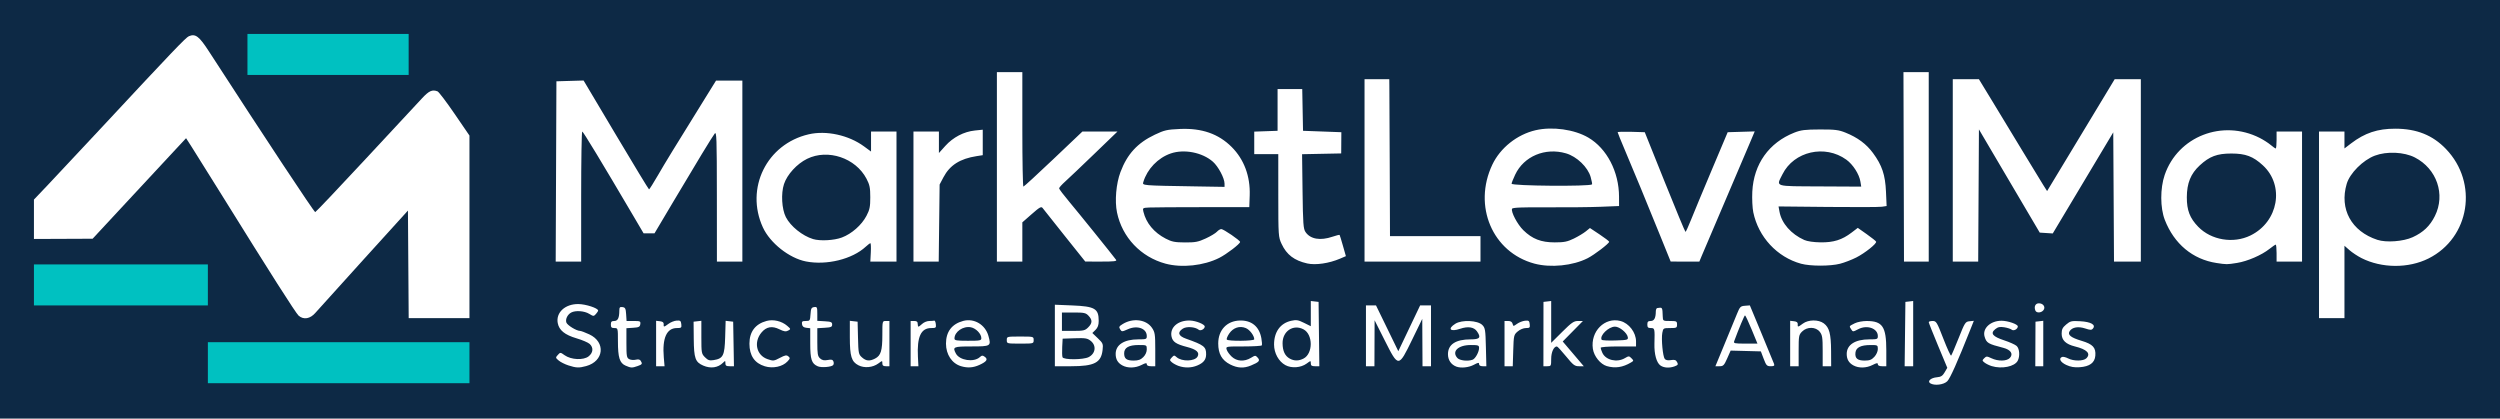
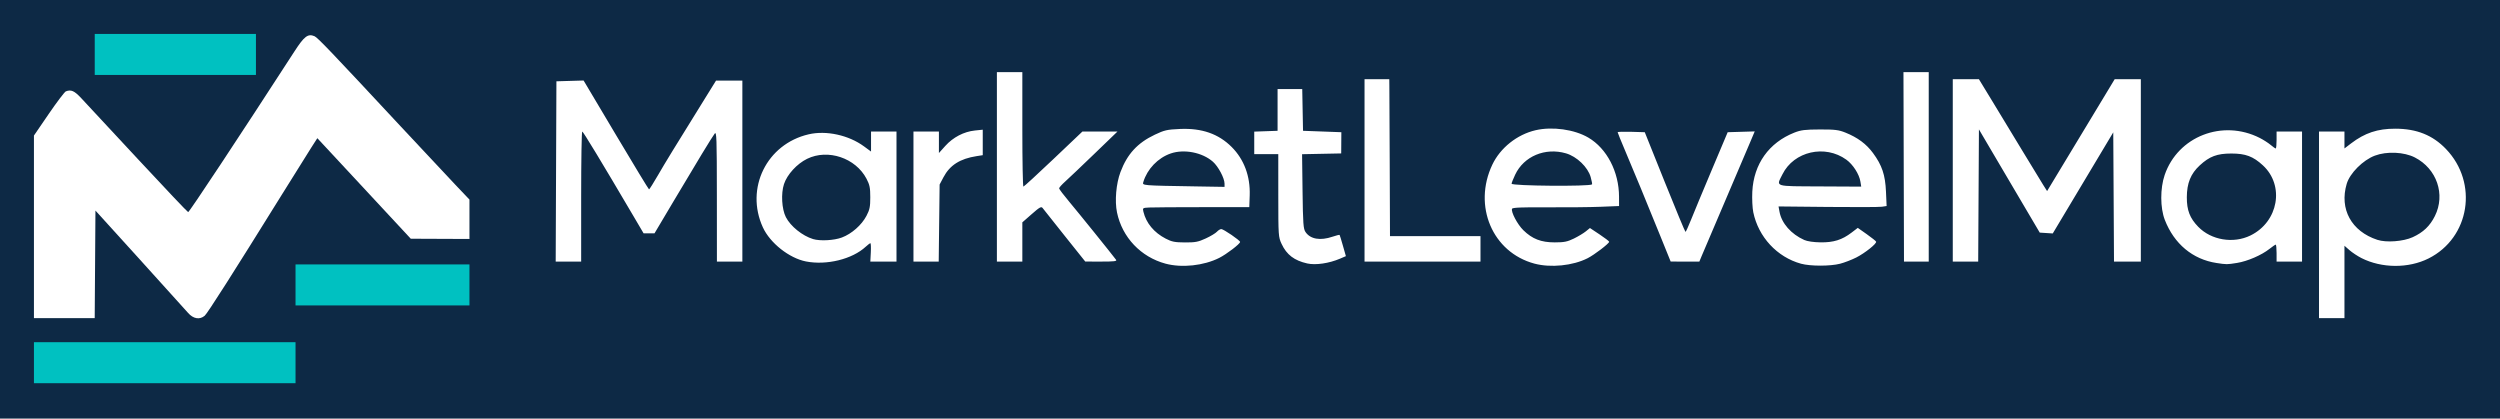
<svg xmlns="http://www.w3.org/2000/svg" width="1768" height="296" viewBox="158 240 1768 296">
  <g id="00-Arka-Plan">
    <rect x="158" y="240" width="1768" height="296" fill="#0d2945" />
  </g>
-   <g id="01-Simge" fill="#ffffff" fill-rule="evenodd">
+   <g id="01-Simge" transform="matrix(-1 0 0 1 672 0)" fill="#ffffff" fill-rule="evenodd">
    <path d="M369.200,463.250C367.242,461.555 349.314,433.413 314.575,377.500C305.349,362.650 295.952,347.626 293.693,344.113L289.586,337.726 281.043,346.903C276.344,351.950 261.475,367.948 248.000,382.453L223.500,408.826 202.750,408.913L182.000,409.000 182.000,395.072L182.000,381.143 192.293,370.322C197.954,364.370 215.155,346.000 230.517,329.500C279.974,276.379 289.399,266.517 291.579,265.606C296.233,263.663 298.801,265.601 305.718,276.282C345.221,337.276 380.095,390.000 380.936,390.000C381.329,390.000 397.367,373.084 416.575,352.410C435.784,331.735 453.777,312.385 456.560,309.410C461.450,304.182 463.711,303.184 467.433,304.613C468.311,304.949 473.747,312.119 479.514,320.544L490.000,335.863 490.000,400.432L490.000,465.000 468.512,465.000L447.024,465.000 446.762,426.956L446.500,388.912 415.390,423.206C398.279,442.068 382.820,459.188 381.036,461.250C377.346,465.516 372.721,466.298 369.200,463.250Z" />
  </g>
-   <g id="02-Seviyeler" fill="#00c1c1" fill-rule="evenodd">
+   <g id="02-Seviyeler" transform="matrix(-1 0 0 1 672 0)" fill="#00c1c1" fill-rule="evenodd">
    <path d="M305.000,496.500L305.000,482.000 397.500,482.000L490.000,482.000 490.000,496.500L490.000,511.000 397.500,511.000L305.000,511.000 305.000,496.500Z M182.000,441.500L182.000,427.000 243.500,427.000L305.000,427.000 305.000,441.500L305.000,456.000 243.500,456.000L182.000,456.000 182.000,441.500Z M333.000,278.500L333.000,264.000 390.000,264.000L447.000,264.000 447.000,278.500L447.000,293.000 390.000,293.000L333.000,293.000 333.000,278.500Z" />
  </g>
  <g id="03-MarketLevelMap" fill="#ffffff" fill-rule="evenodd">
    <path d="M1798.000,399.000L1798.000,333.000 1807.000,333.000L1816.000,333.000 1816.000,338.993L1816.000,344.987 1820.651,341.437C1830.388,334.005 1839.419,330.995 1851.932,331.012C1867.076,331.033 1878.398,335.574 1887.830,345.410C1910.840,369.407 1904.670,408.121 1875.500,422.771C1861.325,429.889 1842.377,429.785 1828.020,422.510C1825.300,421.132 1821.482,418.606 1819.537,416.898L1816.000,413.793 1816.000,439.396L1816.000,465.000 1807.000,465.000L1798.000,465.000 1798.000,399.000Z M1864.241,407.747C1871.743,404.313 1876.412,399.865 1879.953,392.778C1887.563,377.550 1881.332,359.335 1865.784,351.357C1858.160,347.445 1845.945,346.888 1837.500,350.067C1829.069,353.240 1819.820,362.499 1817.594,369.995C1812.292,387.848 1820.909,403.587 1839.286,409.614C1845.594,411.683 1857.607,410.784 1864.241,407.747Z M982.265,426.458C964.793,421.753 951.610,407.848 947.947,390.263C946.257,382.150 947.308,369.883 950.397,361.677C955.199,348.919 962.416,341.078 974.744,335.224C981.449,332.040 983.331,331.613 992.444,331.207C1007.932,330.519 1019.717,334.622 1029.048,343.952C1037.810,352.715 1042.264,364.666 1041.792,378.151L1041.500,386.500 1008.500,386.500C990.350,386.500 973.354,386.613 970.731,386.750C966.074,386.994 965.977,387.065 966.623,389.750C968.544,397.745 974.121,404.472 982.372,408.747C986.710,410.995 988.810,411.412 996.000,411.452C1003.305,411.493 1005.372,411.097 1010.697,408.637C1014.106,407.063 1017.663,404.925 1018.602,403.887C1019.541,402.849 1020.937,402.000 1021.704,402.000C1023.289,402.000 1035.000,410.018 1035.000,411.104C1035.000,412.460 1025.470,419.751 1020.267,422.376C1009.314,427.902 993.810,429.568 982.265,426.458Z M1023.990,369.831C1023.974,365.987 1019.558,357.697 1015.740,354.345C1008.269,347.785 995.363,345.268 985.928,348.532C976.873,351.663 969.338,359.514 966.558,368.712C965.795,371.235 965.060,371.174 1004.250,371.831L1024.000,372.162 1023.990,369.831Z M1243.112,426.419C1213.463,418.446 1199.530,385.661 1213.373,356.445C1218.999,344.572 1230.907,335.101 1244.000,332.085C1255.877,329.350 1271.388,331.521 1281.249,337.300C1294.366,344.987 1302.946,361.488 1302.985,379.105L1303.000,385.709 1289.750,386.241C1282.463,386.534 1265.534,386.703 1252.130,386.618C1234.299,386.504 1227.639,386.776 1227.310,387.634C1226.458,389.855 1231.126,398.707 1235.308,402.801C1241.643,409.002 1247.865,411.416 1257.500,411.412C1264.141,411.409 1266.434,410.952 1271.000,408.724C1274.025,407.249 1277.830,404.965 1279.457,403.650L1282.413,401.259 1289.207,405.776C1292.943,408.261 1296.000,410.598 1296.000,410.970C1296.000,412.202 1285.580,420.165 1280.767,422.611C1270.317,427.922 1254.607,429.511 1243.112,426.419Z M1283.888,370.393C1284.101,370.208 1283.676,367.907 1282.943,365.279C1280.977,358.228 1273.131,350.675 1265.454,348.443C1250.754,344.170 1235.701,350.484 1229.540,363.506C1228.143,366.460 1227.000,369.343 1227.000,369.914C1227.000,371.513 1282.058,371.977 1283.888,370.393Z M1431.688,426.498C1414.758,421.845 1401.554,407.620 1397.922,390.122C1397.293,387.093 1396.981,380.539 1397.229,375.558C1398.202,356.043 1408.943,340.929 1426.896,333.813C1431.609,331.946 1434.487,331.587 1445.000,331.558C1455.699,331.529 1458.307,331.849 1463.105,333.780C1471.705,337.240 1477.857,341.800 1482.577,348.212C1488.985,356.917 1491.241,363.639 1491.770,375.602L1492.216,385.703 1488.858,386.206C1487.011,386.482 1469.812,386.548 1450.638,386.352L1415.777,385.995 1416.463,389.748C1417.957,397.916 1424.675,405.569 1434.000,409.726C1436.129,410.675 1440.634,411.328 1445.500,411.393C1454.738,411.517 1460.702,409.637 1467.474,404.468L1471.822,401.149 1478.161,405.608C1481.647,408.061 1484.633,410.450 1484.795,410.917C1485.277,412.310 1476.926,418.964 1470.757,422.101C1467.598,423.707 1462.441,425.692 1459.297,426.511C1452.372,428.315 1438.271,428.308 1431.688,426.498Z M1473.680,368.416C1472.829,363.172 1468.442,356.333 1463.747,352.932C1448.645,341.992 1426.656,347.009 1418.567,363.241C1414.056,372.294 1412.095,371.659 1445.130,371.832L1474.259,371.984 1473.680,368.416Z M1082.500,426.319C1073.319,424.257 1067.904,420.136 1064.351,412.507C1062.077,407.623 1062.019,406.779 1062.010,378.250L1062.000,349.000 1053.500,349.000L1045.000,349.000 1045.000,341.040L1045.000,333.081 1053.250,332.790L1061.500,332.500 1061.500,317.751L1061.500,303.001 1070.223,303.001L1078.947,303.000 1079.223,317.750L1079.500,332.500 1093.051,333.000L1106.603,333.500 1106.551,341.000L1106.500,348.500 1092.664,348.779L1078.829,349.058 1079.164,375.279C1079.459,398.332 1079.713,401.814 1081.264,404.096C1084.696,409.146 1091.684,410.349 1100.376,407.388C1102.979,406.501 1105.229,405.938 1105.376,406.138C1105.523,406.337 1106.582,409.796 1107.729,413.825L1109.814,421.151 1105.628,422.945C1097.924,426.247 1088.381,427.640 1082.500,426.319Z M1725.500,425.987C1708.664,423.414 1695.543,412.469 1688.954,395.500C1685.657,387.007 1685.614,373.228 1688.855,363.749C1698.178,336.486 1729.720,324.183 1756.065,337.533C1758.622,338.829 1762.081,341.039 1763.752,342.445C1765.422,343.850 1767.061,345.000 1767.394,345.000C1767.727,345.000 1768.000,342.300 1768.000,339.000L1768.000,333.000 1777.000,333.000L1786.000,333.000 1786.000,379.000L1786.000,425.000 1777.000,425.000L1768.000,425.000 1768.000,419.000C1768.000,415.700 1767.727,413.000 1767.394,413.000C1767.061,413.000 1765.079,414.353 1762.991,416.007C1757.387,420.445 1747.384,424.771 1740.000,425.948C1732.862,427.087 1732.703,427.087 1725.500,425.987Z M1749.545,406.522C1769.312,396.851 1773.839,371.246 1758.312,356.934C1751.420,350.580 1746.059,348.571 1736.000,348.571C1725.941,348.571 1720.580,350.580 1713.688,356.934C1707.274,362.846 1704.557,369.537 1704.525,379.500C1704.496,388.701 1706.645,394.268 1712.586,400.386C1721.786,409.859 1737.420,412.454 1749.545,406.522Z M728.000,424.902C716.136,422.585 702.570,411.855 697.498,400.776C684.839,373.125 700.227,341.867 729.886,334.985C742.348,332.093 758.165,335.546 769.046,343.534L774.000,347.170 774.000,340.085L774.000,333.000 783.000,333.000L792.000,333.000 792.000,379.000L792.000,425.000 782.750,425.002L773.500,425.004 773.835,418.502C774.020,414.926 773.888,412.000 773.542,412.000C773.196,412.000 771.713,413.113 770.246,414.473C760.739,423.288 742.629,427.759 728.000,424.902Z M753.360,407.967C760.304,405.368 767.356,399.156 770.778,392.623C773.039,388.307 773.461,386.240 773.461,379.500C773.461,372.773 773.037,370.690 770.795,366.410C763.079,351.682 743.508,345.114 728.792,352.314C721.607,355.829 714.704,363.366 712.447,370.159C710.229,376.836 710.853,387.879 713.769,393.568C717.088,400.041 725.428,406.764 732.994,409.066C737.967,410.578 747.797,410.048 753.360,407.967Z M551.243,361.250L551.500,297.500 561.109,297.215L570.718,296.931 593.609,335.413C606.199,356.579 616.725,373.913 617.000,373.935C617.275,373.957 620.164,369.368 623.421,363.737C628.666,354.667 633.699,346.452 658.331,306.750L664.380,297.000 673.690,297.000L683.000,297.000 683.000,361.000L683.000,425.000 674.000,425.000L665.000,425.000 664.968,378.750C664.940,337.142 664.784,332.701 663.415,334.500C661.483,337.041 650.948,354.376 634.092,382.750L620.874,405.000 617.008,405.000L613.142,405.000 605.934,392.750C583.450,354.535 570.412,333.008 569.750,333.004C569.337,333.002 569.000,353.700 569.000,379.000L569.000,425.000 559.993,425.000L550.985,425.000 551.243,361.250Z M804.000,379.000L804.000,333.000 813.000,333.000L822.000,333.000 822.000,340.608L822.000,348.216 826.547,343.159C831.992,337.103 839.684,333.095 847.383,332.300L853.000,331.720 853.000,340.732L853.000,349.744 848.750,350.400C836.934,352.224 829.723,356.805 825.216,365.351L822.500,370.500 822.178,397.750L821.857,425.000 812.928,425.000L804.000,425.000 804.000,379.000Z M863.000,358.000L863.000,291.000 872.000,291.000L881.000,291.000 881.000,331.500C881.000,353.775 881.337,371.988 881.750,371.974C882.163,371.960 891.725,363.185 903.000,352.475L923.500,333.002 935.901,333.001L948.302,333.000 931.901,348.813C922.881,357.509 913.587,366.337 911.250,368.429C908.913,370.521 907.000,372.666 907.000,373.196C907.000,373.726 910.285,378.062 914.300,382.830C920.348,390.012 944.021,419.359 947.309,423.750C948.044,424.732 945.805,424.997 936.872,424.987L925.500,424.973 911.000,406.831C903.025,396.853 895.993,387.997 895.373,387.152C894.410,385.840 893.279,386.464 887.623,391.430L881.000,397.244 881.000,411.122L881.000,425.000 872.000,425.000L863.000,425.000 863.000,358.000Z M1123.000,360.500L1123.000,296.000 1131.750,296.000L1140.500,295.999 1140.556,300.750C1140.587,303.362 1140.700,328.337 1140.806,356.250L1141.000,407.000 1173.000,407.000L1205.000,407.000 1205.000,416.000L1205.000,425.000 1164.000,425.000L1123.000,425.000 1123.000,360.500Z M1332.111,406.738C1321.863,381.443 1313.733,361.735 1307.392,346.810C1304.426,339.831 1302.000,333.852 1302.000,333.524C1302.000,333.196 1306.317,333.056 1311.593,333.214L1321.185,333.500 1335.327,368.750C1343.104,388.137 1349.700,403.997 1349.984,403.993C1350.268,403.989 1352.065,400.052 1353.977,395.243C1355.890,390.434 1362.487,374.575 1368.638,360.000L1379.821,333.500 1389.381,333.214L1398.941,332.928 1395.865,340.214C1394.173,344.221 1388.942,356.500 1384.240,367.500C1367.336,407.050 1362.858,417.559 1361.332,421.250L1359.783,425.000 1349.641,424.988L1339.500,424.975 1332.111,406.738Z M1504.314,358.000L1504.128,291.000 1513.064,291.000L1522.000,291.000 1522.000,358.000L1522.000,425.000 1513.250,425.000L1504.500,424.999 1504.314,358.000Z M1539.000,360.500L1539.000,296.000 1548.250,296.013L1557.500,296.027 1567.084,311.763C1572.355,320.419 1581.972,336.275 1588.454,347.000C1594.935,357.725 1601.468,368.442 1602.971,370.816L1605.704,375.132 1621.000,349.816C1629.413,335.892 1640.167,318.091 1644.898,310.258L1653.500,296.015 1662.750,296.008L1672.000,296.000 1672.000,360.500L1672.000,425.000 1662.510,425.000L1653.020,425.000 1652.760,379.296L1652.500,333.593 1631.106,369.345L1609.713,405.098 1605.111,404.799L1600.508,404.500 1587.504,382.449C1580.352,370.321 1570.675,353.896 1566.000,345.949L1557.500,331.500 1557.240,378.250L1556.980,425.000 1547.990,425.000L1539.000,425.000 1539.000,360.500Z" />
  </g>
-   <g id="04-Alt-Metin" fill="#ffffff" fill-rule="evenodd">
-     <path d="M1523.064,511.061C1520.786,509.619 1523.503,507.166 1527.777,506.806C1530.639,506.564 1531.794,505.827 1533.262,503.303L1535.122,500.107 1528.561,484.382C1524.952,475.733 1522.000,468.284 1522.000,467.828C1522.000,467.373 1523.237,467.003 1524.750,467.006C1527.344,467.012 1527.775,467.723 1532.363,479.560C1535.038,486.461 1537.505,491.828 1537.847,491.486C1538.188,491.145 1540.561,485.608 1543.120,479.183C1547.543,468.074 1547.922,467.485 1550.835,467.190L1553.898,466.881 1551.584,472.690C1542.108,496.482 1537.168,507.556 1535.114,509.612C1532.601,512.127 1526.003,512.920 1523.064,511.061Z M560.000,498.421C557.525,497.629 554.426,496.076 553.114,494.970C550.819,493.036 550.795,492.884 552.495,491.005C554.247,489.070 554.292,489.072 557.316,491.225C561.869,494.467 570.632,494.881 574.250,492.025C577.508,489.454 577.832,485.853 575.039,483.251C573.960,482.246 569.768,480.450 565.723,479.260C557.417,476.816 553.380,473.540 552.429,468.473C551.039,461.064 557.577,454.985 566.898,455.022C572.177,455.043 581.000,457.921 581.000,459.622C581.000,460.018 580.284,461.134 579.409,462.101C577.892,463.777 577.669,463.769 574.659,461.933C571.226,459.840 565.001,459.394 561.957,461.023C559.347,462.420 557.759,465.665 558.517,468.055C559.131,469.988 565.645,473.990 568.210,474.010C568.920,474.015 571.859,475.118 574.743,476.460C586.515,481.941 585.164,495.458 572.500,498.901C567.443,500.276 565.575,500.205 560.000,498.421Z M600.384,498.566C596.218,496.752 595.000,492.859 595.000,481.351C595.000,472.043 594.988,472.000 592.500,472.000C590.500,472.000 590.000,471.500 590.000,469.500C590.000,467.533 590.508,467.000 592.383,467.000C594.924,467.000 595.961,464.894 595.986,459.680C595.998,457.332 596.376,456.914 598.250,457.180C600.170,457.453 600.545,458.197 600.805,462.250L601.110,467.000 606.124,467.000C610.753,467.000 611.114,467.173 610.820,469.250C610.547,471.170 609.803,471.545 605.750,471.805L601.000,472.110 601.000,482.520C601.000,491.870 601.201,493.037 602.979,493.989C604.068,494.572 606.141,494.752 607.587,494.389C609.334,493.950 610.509,494.194 611.092,495.115C612.470,497.291 612.210,497.731 608.851,498.902C604.924,500.271 604.240,500.244 600.384,498.566Z M655.325,498.541C649.712,496.099 648.754,493.409 648.620,479.727L648.500,467.500 651.250,467.184L654.000,466.867 654.000,478.479C654.000,489.620 654.104,490.195 656.573,492.664C658.708,494.799 659.764,495.138 662.764,494.651C669.419,493.571 670.455,491.487 670.837,478.417L671.175,466.884 673.837,467.192L676.500,467.500 676.775,483.250L677.051,499.000 674.025,499.000C671.632,499.000 671.000,498.567 671.000,496.929C671.000,495.001 670.885,494.972 669.345,496.512C665.775,500.083 660.593,500.832 655.325,498.541Z M698.914,499.044C691.634,496.838 688.000,491.512 688.000,483.049C688.000,474.610 692.144,469.115 700.131,466.965C704.911,465.678 710.806,467.069 714.675,470.397C717.324,472.676 717.338,472.749 715.347,473.814C713.750,474.669 712.425,474.465 709.191,472.865C704.035,470.314 699.994,471.030 696.567,475.103C690.823,481.929 692.907,491.258 700.783,493.981C704.851,495.387 705.291,495.342 709.521,493.098C713.215,491.138 714.239,490.954 715.521,492.018C716.897,493.160 716.824,493.558 714.858,495.652C711.394,499.338 704.631,500.777 698.914,499.044Z M736.357,499.060C731.962,497.181 731.000,494.269 731.000,482.844L731.000,472.133 728.250,471.816C726.281,471.590 725.409,470.861 725.180,469.250C724.910,467.344 725.321,467.000 727.876,467.000C730.763,467.000 730.903,466.799 731.195,462.250C731.455,458.197 731.830,457.453 733.750,457.180C735.827,456.885 736.000,457.247 736.000,461.878L736.000,466.895 741.250,467.198C745.733,467.456 746.500,467.792 746.500,469.500C746.500,471.208 745.733,471.544 741.250,471.802L736.000,472.105 736.000,481.897C736.000,490.353 736.268,491.932 737.960,493.464C739.412,494.778 740.807,495.071 743.344,494.595C746.026,494.092 746.909,494.319 747.417,495.644C747.774,496.574 747.655,497.745 747.154,498.246C745.810,499.590 738.829,500.116 736.357,499.060Z M765.121,498.343C760.167,495.824 759.000,492.034 759.000,478.466L759.000,466.867 761.750,467.184L764.500,467.500 764.784,479.000C765.052,489.858 765.208,490.626 767.590,492.750C770.509,495.354 772.987,495.575 776.855,493.575C780.942,491.462 782.000,488.042 782.000,476.953C782.000,467.003 782.001,467.000 784.500,467.000L787.000,467.000 787.000,483.000L787.000,499.000 784.500,499.000C782.654,499.000 782.000,498.469 782.000,496.970C782.000,494.948 781.990,494.948 779.154,497.045C775.241,499.937 769.331,500.484 765.121,498.343Z M837.619,498.966C831.212,497.047 827.000,490.714 827.000,483.000C827.000,474.586 831.159,469.111 839.196,466.947C846.883,464.877 854.782,469.578 857.014,477.551C859.045,484.803 858.728,485.000 845.031,485.000C832.184,485.000 831.494,485.317 834.030,490.055C836.618,494.892 846.684,496.406 850.897,492.593C852.373,491.257 852.920,491.221 854.473,492.356C856.876,494.114 855.783,495.741 850.627,498.082C846.216,500.085 842.257,500.354 837.619,498.966Z M852.000,479.135C852.000,476.091 848.168,472.122 844.578,471.449C839.092,470.419 833.000,474.621 833.000,479.434C833.000,480.745 834.545,481.000 842.500,481.000C851.104,481.000 852.000,480.824 852.000,479.135Z M951.775,498.441C948.495,496.661 947.000,494.109 947.000,490.288C947.000,483.832 952.947,480.000 962.968,480.000C968.629,480.000 969.000,479.856 969.000,477.655C969.000,472.308 962.352,469.866 955.750,472.786C951.425,474.700 951.295,474.701 950.148,472.866C949.137,471.247 949.403,470.726 952.061,469.109C959.354,464.674 968.702,465.936 972.713,471.898C974.776,474.963 975.000,476.458 975.000,487.148L975.000,499.000 972.000,499.000C970.103,499.000 969.000,498.488 969.000,497.608C969.000,496.508 968.220,496.613 965.289,498.108C960.882,500.354 955.543,500.486 951.775,498.441Z M966.545,492.545C968.077,491.014 969.000,488.946 969.000,487.045C969.000,484.003 968.994,484.000 963.223,484.000C956.289,484.000 953.000,485.885 953.000,489.857C953.000,493.694 954.712,495.000 959.745,495.000C963.026,495.000 964.693,494.398 966.545,492.545Z M991.500,498.791C989.850,498.212 987.709,497.050 986.742,496.207C985.098,494.775 985.092,494.556 986.654,492.830C988.169,491.155 988.484,491.128 990.038,492.535C993.735,495.880 1003.060,495.624 1004.932,492.126C1006.491,489.215 1004.168,487.113 997.490,485.392C989.796,483.409 987.328,481.769 986.523,478.107C985.094,471.599 991.100,466.371 999.644,466.686C1003.848,466.841 1010.000,469.347 1010.000,470.903C1010.000,472.669 1007.039,474.277 1005.750,473.212C1003.220,471.121 997.126,470.687 994.496,472.411C990.478,475.044 991.283,477.581 996.750,479.517C1009.534,484.044 1011.030,485.219 1010.968,490.684C1010.926,494.381 1009.106,496.640 1004.680,498.489C1000.558,500.212 995.861,500.319 991.500,498.791Z M1027.985,497.750C1022.125,494.780 1019.533,490.229 1019.533,482.910C1019.533,473.389 1025.627,466.919 1034.826,466.671C1043.093,466.448 1048.518,470.896 1050.024,479.133C1050.462,481.525 1050.609,483.824 1050.351,484.241C1050.093,484.659 1044.253,485.000 1037.374,485.000C1024.877,485.000 1024.866,485.002 1025.511,487.250C1025.866,488.488 1027.478,490.738 1029.094,492.250C1032.666,495.594 1037.988,495.914 1042.659,493.067C1045.688,491.219 1045.883,491.214 1047.434,492.927C1049.350,495.044 1048.479,496.066 1042.705,498.479C1037.630,500.599 1033.170,500.378 1027.985,497.750Z M1045.000,479.950C1045.000,477.379 1041.830,473.172 1039.014,472.006C1034.683,470.212 1030.093,471.738 1027.285,475.905C1026.047,477.742 1025.278,479.640 1025.576,480.123C1026.369,481.406 1045.000,481.241 1045.000,479.950Z M1067.000,498.207C1062.268,495.618 1059.037,489.755 1059.016,483.718C1058.986,474.779 1063.413,468.593 1071.075,466.872C1074.742,466.048 1076.017,466.248 1080.170,468.304L1085.000,470.694 1085.000,461.781L1085.000,452.867 1087.750,453.184L1090.500,453.500 1090.769,476.250L1091.038,499.000 1088.019,499.000C1085.652,499.000 1085.000,498.562 1085.000,496.970C1085.000,494.956 1084.978,494.957 1082.104,497.081C1078.005,500.111 1071.384,500.605 1067.000,498.207Z M1079.855,493.575C1086.647,490.063 1086.656,476.562 1079.869,472.930C1072.658,469.071 1064.971,474.169 1065.035,482.766C1065.076,488.228 1066.712,491.721 1070.110,493.604C1073.243,495.341 1076.458,495.331 1079.855,493.575Z M1188.000,499.294C1184.235,497.918 1182.000,494.642 1182.000,490.500C1182.000,483.568 1187.460,480.000 1198.065,480.000C1204.572,480.000 1205.581,478.702 1202.499,474.302C1200.380,471.276 1196.148,470.634 1190.643,472.503C1183.599,474.895 1181.412,472.594 1187.250,468.932C1191.874,466.032 1202.987,466.544 1206.255,469.808C1208.321,471.871 1208.526,473.125 1208.827,485.525L1209.155,499.000 1206.577,499.000C1204.952,499.000 1204.000,498.446 1204.000,497.498C1204.000,496.251 1203.365,496.336 1200.265,497.998C1196.710,499.903 1191.247,500.481 1188.000,499.294Z M1199.455,494.379C1201.410,493.629 1204.000,488.882 1204.000,486.050C1204.000,484.216 1203.381,484.000 1198.135,484.000C1189.168,484.000 1184.469,488.546 1188.655,493.171C1190.318,495.009 1196.122,495.658 1199.455,494.379Z M1294.352,498.908C1289.821,497.595 1285.269,491.975 1284.481,486.721C1282.629,474.375 1292.886,464.050 1304.048,467.023C1310.037,468.619 1315.000,475.149 1315.000,481.434L1315.000,485.000 1302.500,485.000C1295.245,485.000 1290.000,485.400 1290.000,485.953C1290.000,486.477 1290.538,488.086 1291.195,489.528C1293.549,494.696 1301.519,496.579 1307.095,493.285C1309.847,491.659 1310.090,491.662 1311.749,493.341C1313.418,495.030 1313.406,495.169 1311.500,496.307C1305.626,499.812 1300.274,500.623 1294.352,498.908Z M1309.201,478.500C1308.740,475.423 1303.385,471.000 1300.119,471.000C1295.550,471.000 1289.019,477.439 1290.699,480.286C1290.954,480.719 1295.289,480.944 1300.332,480.786C1308.855,480.520 1309.479,480.359 1309.201,478.500Z M1332.251,498.463C1329.499,496.536 1327.823,490.474 1328.015,483.146C1328.301,472.267 1328.241,472.000 1325.500,472.000C1323.500,472.000 1323.000,471.500 1323.000,469.500C1323.000,467.533 1323.508,467.000 1325.383,467.000C1327.836,467.000 1328.958,464.898 1328.986,460.250C1328.994,459.012 1329.450,457.933 1330.000,457.850C1333.765,457.285 1333.649,457.109 1333.885,463.750C1333.999,466.968 1334.049,467.000 1339.000,467.000C1343.667,467.000 1344.000,467.167 1344.000,469.500C1344.000,471.826 1343.659,472.000 1339.111,472.000C1334.351,472.000 1334.206,472.089 1333.590,475.372C1332.771,479.740 1333.933,492.108 1335.327,493.848C1336.023,494.716 1337.580,495.005 1339.702,494.661C1342.284,494.242 1343.223,494.548 1344.039,496.073C1344.916,497.711 1344.668,498.176 1342.475,499.009C1338.715,500.439 1334.771,500.229 1332.251,498.463Z M1468.775,498.441C1465.495,496.661 1464.000,494.109 1464.000,490.288C1464.000,483.832 1469.947,480.000 1479.968,480.000C1485.629,480.000 1486.000,479.856 1486.000,477.655C1486.000,472.229 1478.408,469.543 1472.207,472.775C1468.356,474.782 1468.345,474.782 1467.105,472.796C1465.676,470.509 1465.526,470.749 1469.700,468.627C1471.479,467.723 1475.255,467.007 1478.200,467.015C1489.340,467.046 1491.996,471.038 1491.998,487.750L1492.000,499.000 1489.000,499.000C1487.103,499.000 1486.000,498.488 1486.000,497.608C1486.000,496.508 1485.220,496.613 1482.289,498.108C1477.882,500.354 1472.543,500.486 1468.775,498.441Z M1483.548,492.354C1484.960,490.830 1486.000,488.497 1486.000,486.854C1486.000,484.076 1485.860,484.000 1480.750,484.015C1473.970,484.034 1470.594,485.732 1470.178,489.334C1469.710,493.383 1471.562,495.000 1476.670,495.000C1480.171,495.000 1481.608,494.447 1483.548,492.354Z M1566.500,498.898C1564.850,498.391 1562.620,497.302 1561.545,496.479C1559.736,495.091 1559.712,494.859 1561.227,493.344C1562.743,491.829 1563.121,491.829 1566.333,493.354C1571.119,495.625 1577.239,495.498 1579.425,493.083C1581.957,490.285 1580.011,487.337 1574.733,485.978C1563.927,483.195 1562.882,482.577 1561.532,478.176C1559.746,472.358 1565.548,466.833 1573.444,466.833C1577.931,466.833 1585.000,469.276 1585.000,470.827C1585.000,472.706 1582.068,474.302 1580.700,473.166C1579.986,472.573 1577.612,471.802 1575.425,471.452C1572.280,470.949 1570.931,471.240 1568.974,472.845C1565.379,475.794 1567.222,478.027 1575.493,480.741C1579.249,481.974 1583.150,483.731 1584.161,484.646C1586.225,486.513 1586.619,491.975 1584.920,495.150C1582.714,499.272 1573.693,501.108 1566.500,498.898Z M1619.250,498.083C1615.083,496.136 1613.684,493.442 1616.316,492.432C1617.039,492.155 1618.952,492.616 1620.566,493.458C1624.467,495.492 1631.407,495.450 1633.479,493.379C1636.797,490.060 1633.935,487.101 1625.381,485.003C1618.971,483.432 1616.000,480.586 1616.000,476.016C1616.000,472.926 1616.623,471.653 1619.198,469.487C1622.118,467.030 1622.985,466.830 1629.194,467.181C1636.715,467.606 1640.340,469.681 1638.157,472.310C1637.150,473.524 1636.365,473.517 1632.546,472.260C1627.664,470.652 1623.399,471.420 1621.629,474.226C1620.018,476.780 1622.491,478.764 1630.122,481.036C1638.080,483.406 1640.301,485.821 1639.815,491.574C1639.394,496.561 1635.801,499.209 1628.791,499.698C1624.995,499.964 1622.299,499.507 1619.250,498.083Z M622.000,482.934L622.000,466.867 624.750,467.184C626.651,467.402 627.457,468.040 627.361,469.250C627.185,471.469 627.479,471.445 630.831,468.967C632.343,467.849 634.912,466.836 636.540,466.717C639.090,466.530 639.544,466.881 639.816,469.250C640.107,471.777 639.855,472.000 636.703,472.000C629.440,472.000 626.271,479.097 627.437,492.750L627.971,499.000 624.985,499.000L622.000,499.000 622.000,482.934Z M802.000,483.000L802.000,467.000 804.500,467.000C806.333,467.000 807.000,467.533 807.000,469.000C807.000,470.100 807.244,471.000 807.542,471.000C807.840,471.000 809.050,470.100 810.230,469.000C811.411,467.900 813.642,467.000 815.189,467.000C816.735,467.000 818.337,466.887 818.750,466.750C819.163,466.613 819.642,467.738 819.816,469.250C820.110,471.801 819.871,472.000 816.521,472.000C809.283,472.000 806.431,478.202 807.158,492.357L807.500,499.004 804.750,499.002L802.000,499.000 802.000,483.000Z M903.998,477.250L903.996,455.500 916.248,456.000C932.318,456.656 935.000,458.225 935.000,466.970C935.000,469.901 934.358,471.704 932.750,473.286L930.500,475.500 934.383,479.222C938.025,482.713 938.234,483.227 937.751,487.512C936.737,496.513 931.926,499.000 915.532,499.000L904.000,499.000 903.998,477.250Z M927.928,492.537C932.837,489.999 933.521,484.341 929.319,481.036C926.985,479.200 925.530,478.964 918.069,479.214L909.500,479.500 909.196,485.388C909.029,488.626 909.127,491.889 909.415,492.638C910.155,494.568 924.149,494.491 927.928,492.537Z M927.545,471.545C930.573,468.518 930.648,466.318 927.826,463.314C925.891,461.255 924.735,461.000 917.326,461.000L909.000,461.000 909.000,467.500L909.000,474.000 917.045,474.000C924.254,474.000 925.346,473.745 927.545,471.545Z M1124.000,477.500L1124.000,456.000 1127.559,456.000L1131.117,456.000 1138.999,472.185L1146.881,488.371 1154.596,472.185L1162.311,456.000 1166.156,456.000L1170.000,456.000 1170.000,477.500L1170.000,499.000 1167.000,499.000L1164.000,499.000 1163.913,482.250L1163.826,465.500 1156.663,480.225C1147.014,500.061 1147.016,500.061 1137.291,480.750L1130.115,466.500 1130.058,482.750L1130.000,499.000 1127.000,499.000L1124.000,499.000 1124.000,477.500Z M1222.000,483.000L1222.000,467.000 1224.594,467.000C1226.325,467.000 1227.357,467.649 1227.698,468.953C1228.200,470.873 1228.252,470.874 1230.854,469.014C1232.309,467.974 1234.850,466.983 1236.500,466.812C1239.121,466.539 1239.540,466.847 1239.816,469.250C1240.100,471.711 1239.817,472.000 1237.122,472.000C1235.383,472.000 1232.927,473.018 1231.306,474.411C1228.592,476.743 1228.489,477.188 1228.162,487.911L1227.823,499.000 1224.912,499.000L1222.000,499.000 1222.000,483.000Z M1249.523,476.250L1249.546,453.500 1252.273,453.184L1255.000,452.867 1255.000,467.660L1255.000,482.453 1262.772,474.727C1269.454,468.084 1271.028,467.000 1273.997,467.000L1277.450,467.000 1270.305,474.250L1263.159,481.500 1270.604,490.250L1278.048,499.000 1274.638,499.000C1271.627,499.000 1270.555,498.179 1265.500,492.000C1262.350,488.150 1259.444,485.000 1259.042,485.000C1256.847,485.000 1255.000,489.035 1255.000,493.829C1255.000,498.803 1254.895,499.000 1252.250,499.000L1249.500,499.000 1249.523,476.250Z M1377.642,483.250C1381.224,474.587 1385.157,465.025 1386.383,462.000C1388.428,456.951 1388.893,456.478 1392.055,456.236L1395.500,455.973 1403.719,475.736C1408.239,486.606 1412.224,496.288 1412.576,497.250C1413.093,498.667 1412.649,499.000 1410.241,499.000C1407.574,499.000 1407.063,498.459 1405.275,493.750L1403.282,488.500 1392.601,488.216L1381.920,487.932 1379.473,493.466C1377.303,498.373 1376.691,499.000 1374.078,499.000L1371.131,499.000 1377.642,483.250Z M1396.757,473.000C1394.490,467.500 1392.381,463.010 1392.068,463.022C1391.607,463.040 1387.730,472.293 1384.431,481.250C1383.848,482.830 1384.614,483.000 1392.331,483.000L1400.877,483.000 1396.757,473.000Z M1424.000,482.934L1424.000,466.867 1426.750,467.184C1428.651,467.402 1429.457,468.040 1429.361,469.250C1429.184,471.485 1429.469,471.453 1433.012,468.833C1436.888,465.967 1444.031,465.891 1447.788,468.677C1451.693,471.572 1452.880,476.077 1452.944,488.250L1453.000,499.000 1450.000,499.000L1447.000,499.000 1447.000,488.135C1447.000,478.657 1446.735,476.933 1444.927,474.635C1442.087,471.024 1435.973,470.936 1432.455,474.455C1430.145,476.764 1430.000,477.561 1430.000,487.955L1430.000,499.000 1427.000,499.000L1424.000,499.000 1424.000,482.934Z M1505.231,476.250L1505.500,453.500 1508.250,453.184L1511.000,452.867 1511.000,475.934L1511.000,499.000 1507.981,499.000L1504.962,499.000 1505.231,476.250Z M1597.432,483.250L1597.500,467.500 1600.250,467.184L1603.000,466.867 1603.000,482.934L1603.000,499.000 1600.182,499.000L1597.364,499.000 1597.432,483.250Z M870.000,480.500C870.000,478.009 870.033,478.000 879.500,478.000C888.967,478.000 889.000,478.009 889.000,480.500C889.000,482.991 888.967,483.000 879.500,483.000C870.033,483.000 870.000,482.991 870.000,480.500Z M1597.384,459.558C1596.319,456.783 1597.456,454.500 1599.905,454.500C1603.059,454.500 1604.846,457.276 1603.070,459.416C1601.428,461.394 1598.120,461.477 1597.384,459.558Z" />
-   </g>
</svg>
